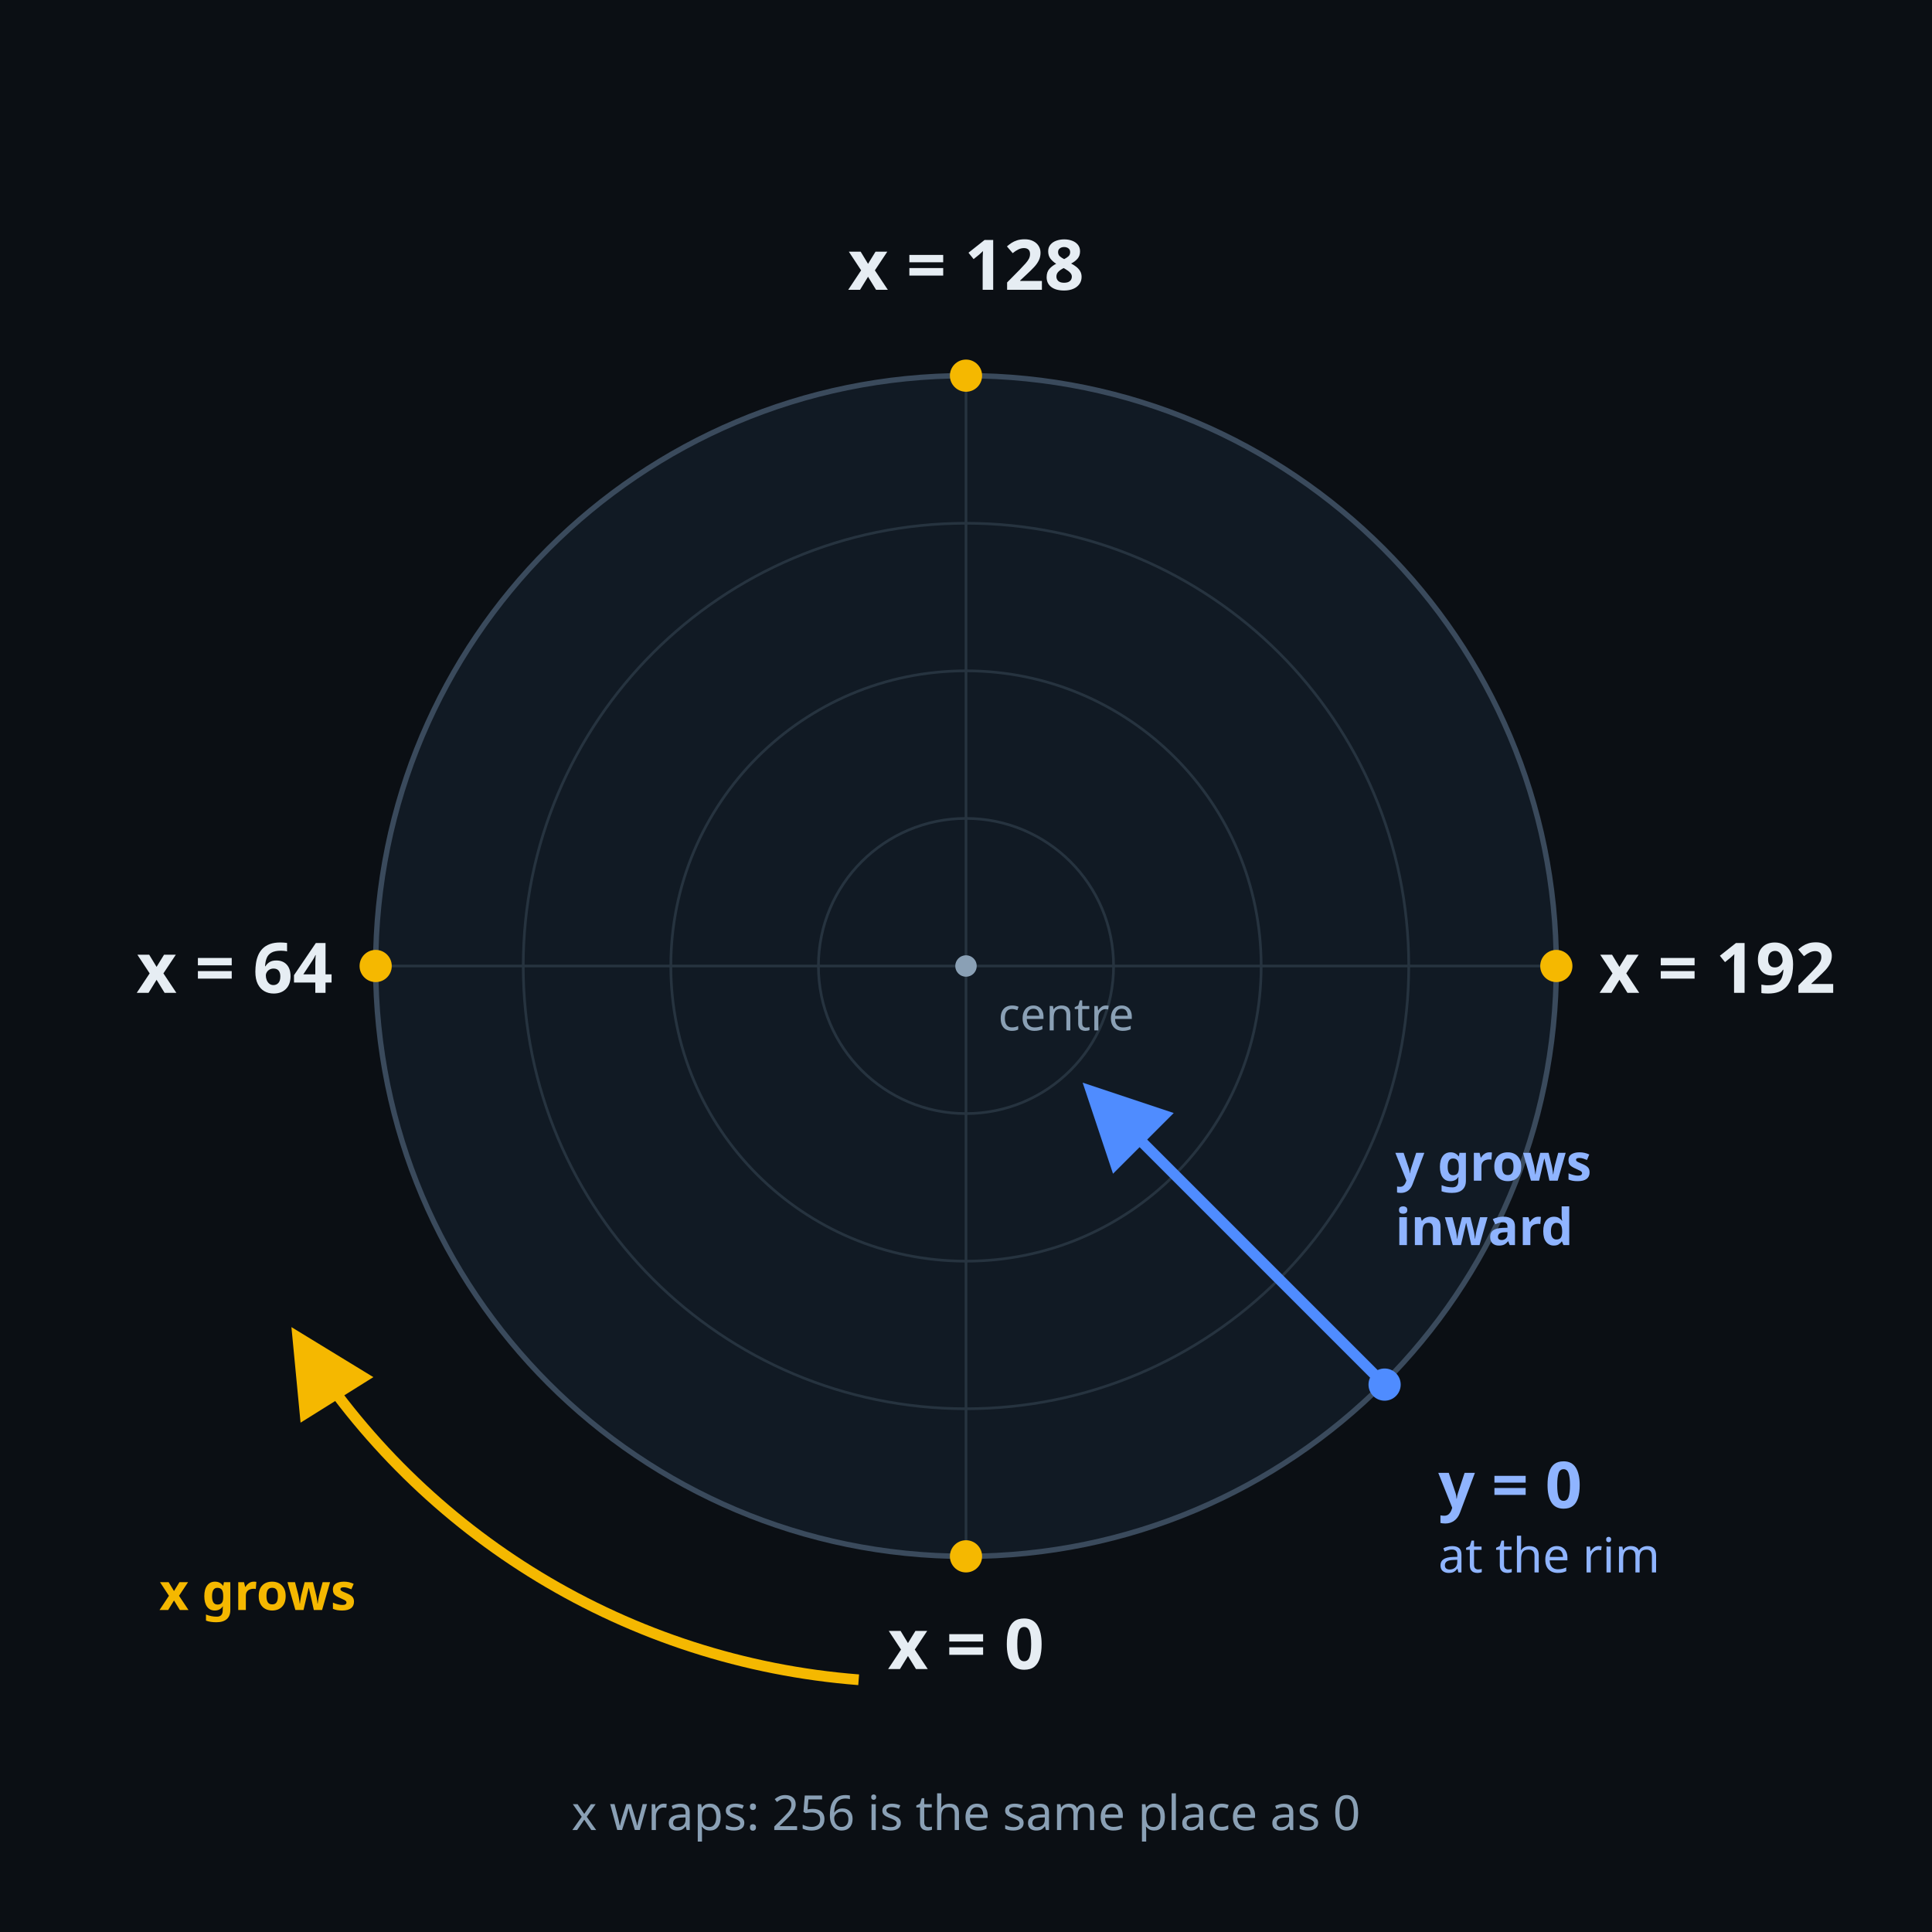
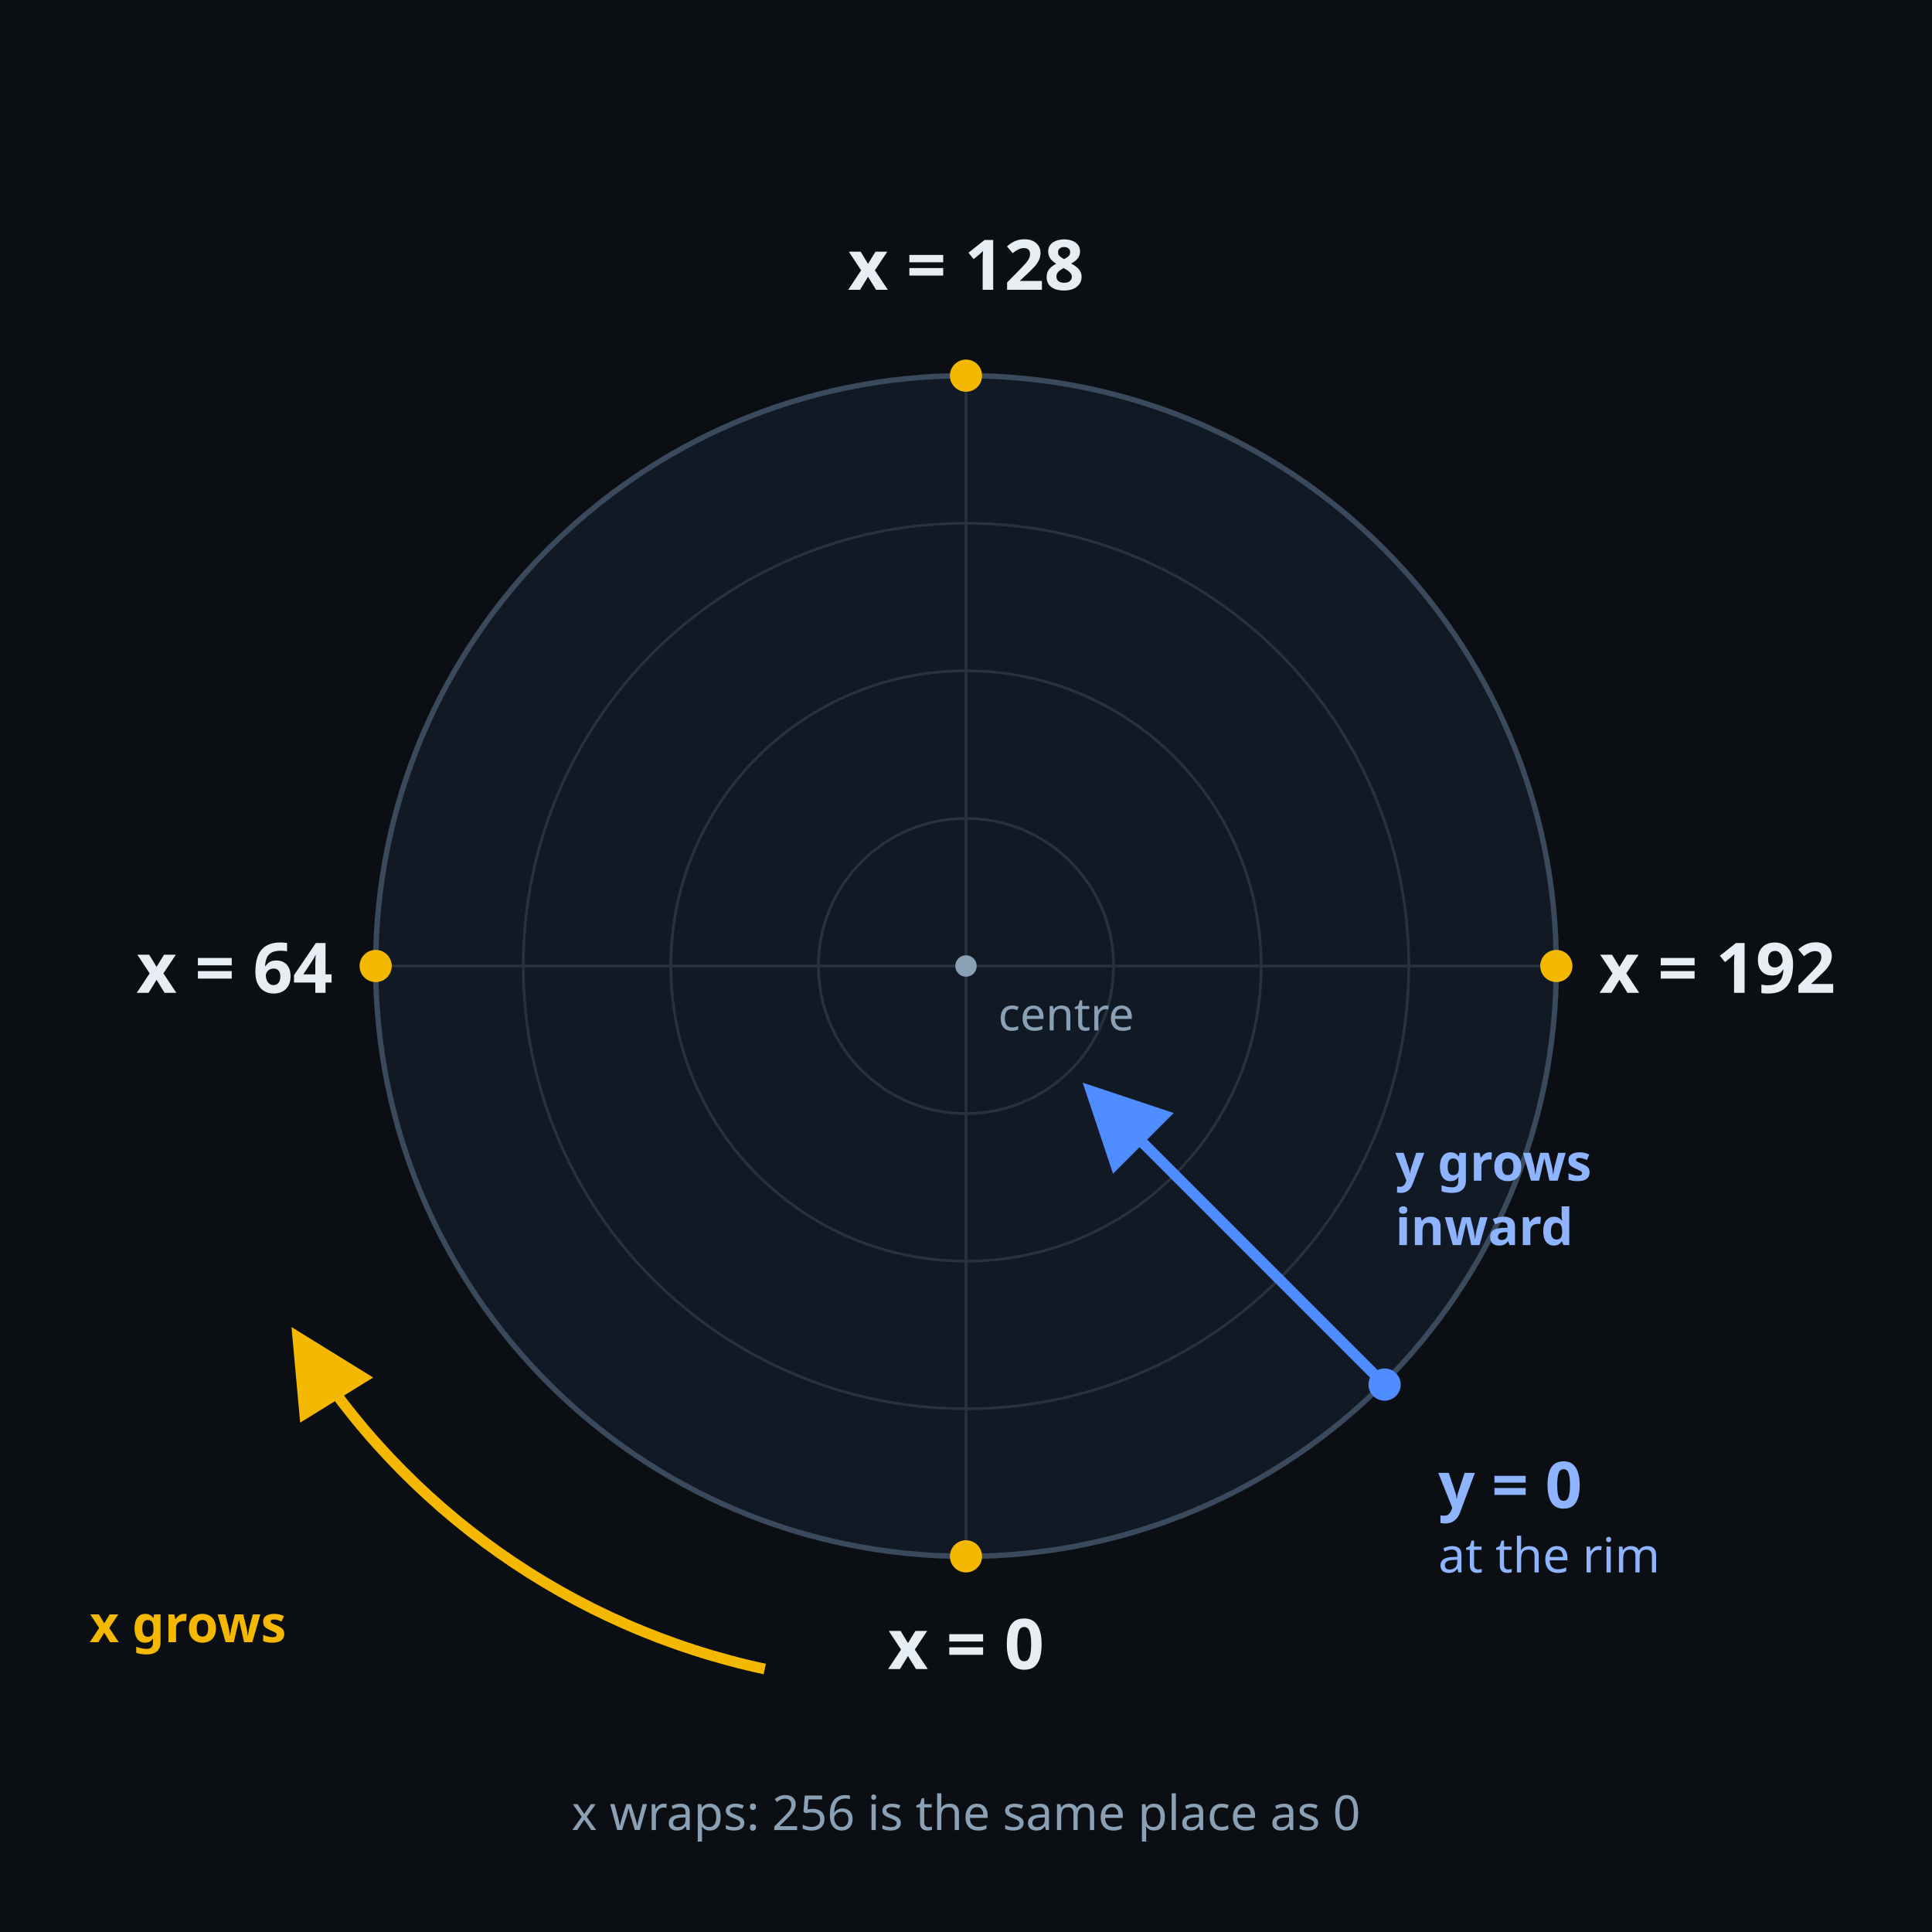
<svg xmlns="http://www.w3.org/2000/svg" viewBox="0 0 720 720" width="720" height="720" font-family="system-ui,sans-serif">
  <defs>
    <marker id="arrow" viewBox="0 0 10 10" refX="8" refY="5" markerWidth="8" markerHeight="8" orient="auto">
      <path d="M0,0 L10,5 L0,10 z" fill="#f5b800" />
    </marker>
    <marker id="arrowb" viewBox="0 0 10 10" refX="8" refY="5" markerWidth="8" markerHeight="8" orient="auto">
      <path d="M0,0 L10,5 L0,10 z" fill="#4f8cff" />
    </marker>
  </defs>
  <rect width="720" height="720" fill="#0b0f14" />
  <circle cx="360" cy="360" r="220" fill="#111a24" stroke="#3a4a5c" stroke-width="2" />
  <g fill="none" stroke="#26333f" stroke-width="1">
    <circle cx="360" cy="360" r="165" />
    <circle cx="360" cy="360" r="110" />
    <circle cx="360" cy="360" r="55" />
    <line x1="360" y1="140" x2="360" y2="580" />
    <line x1="140" y1="360" x2="580" y2="360" />
  </g>
  <circle cx="360" cy="360" r="4" fill="#8aa0b5" />
  <text x="372" y="384" fill="#8aa0b5" font-size="17">centre</text>
  <g fill="#e6edf3" font-size="26" font-weight="600">
    <circle cx="360" cy="580" r="6" fill="#f5b800" />
    <text x="360" y="622" text-anchor="middle">x = 0</text>
    <circle cx="140" cy="360" r="6" fill="#f5b800" />
    <text x="124" y="370" text-anchor="end">x = 64</text>
    <circle cx="360" cy="140" r="6" fill="#f5b800" />
    <text x="360" y="108" text-anchor="middle">x = 128</text>
    <circle cx="580" cy="360" r="6" fill="#f5b800" />
    <text x="596" y="370">x = 192</text>
  </g>
  <text x="360" y="682" fill="#8aa0b5" font-size="18" text-anchor="middle">x wraps: 256 is the same place as 0</text>
-   <path d="M 320 626 A 270 270 0 0 1 112 500" fill="none" stroke="#f5b800" stroke-width="4" marker-end="url(#arrow)" />
-   <text x="96" y="600" fill="#f5b800" font-size="19" font-weight="600" text-anchor="middle">x grows</text>
+   <path d="M 285 622 A 270 270 0 0 1 112 500" fill="none" stroke="#f5b800" stroke-width="4" marker-end="url(#arrow)" />
+   <text x="70" y="612" fill="#f5b800" font-size="19" font-weight="600" text-anchor="middle">x grows</text>
  <path d="M 516 516 L 408 408" stroke="#4f8cff" stroke-width="4" marker-end="url(#arrowb)" />
  <circle cx="516" cy="516" r="6" fill="#4f8cff" />
  <text x="536" y="562" fill="#8fb4ff" font-size="24" font-weight="600">y = 0</text>
  <text x="536" y="586" fill="#8fb4ff" font-size="18">at the rim</text>
  <text x="520" y="440" fill="#8fb4ff" font-size="19" font-weight="600">y grows</text>
  <text x="520" y="464" fill="#8fb4ff" font-size="19" font-weight="600">inward</text>
</svg>
